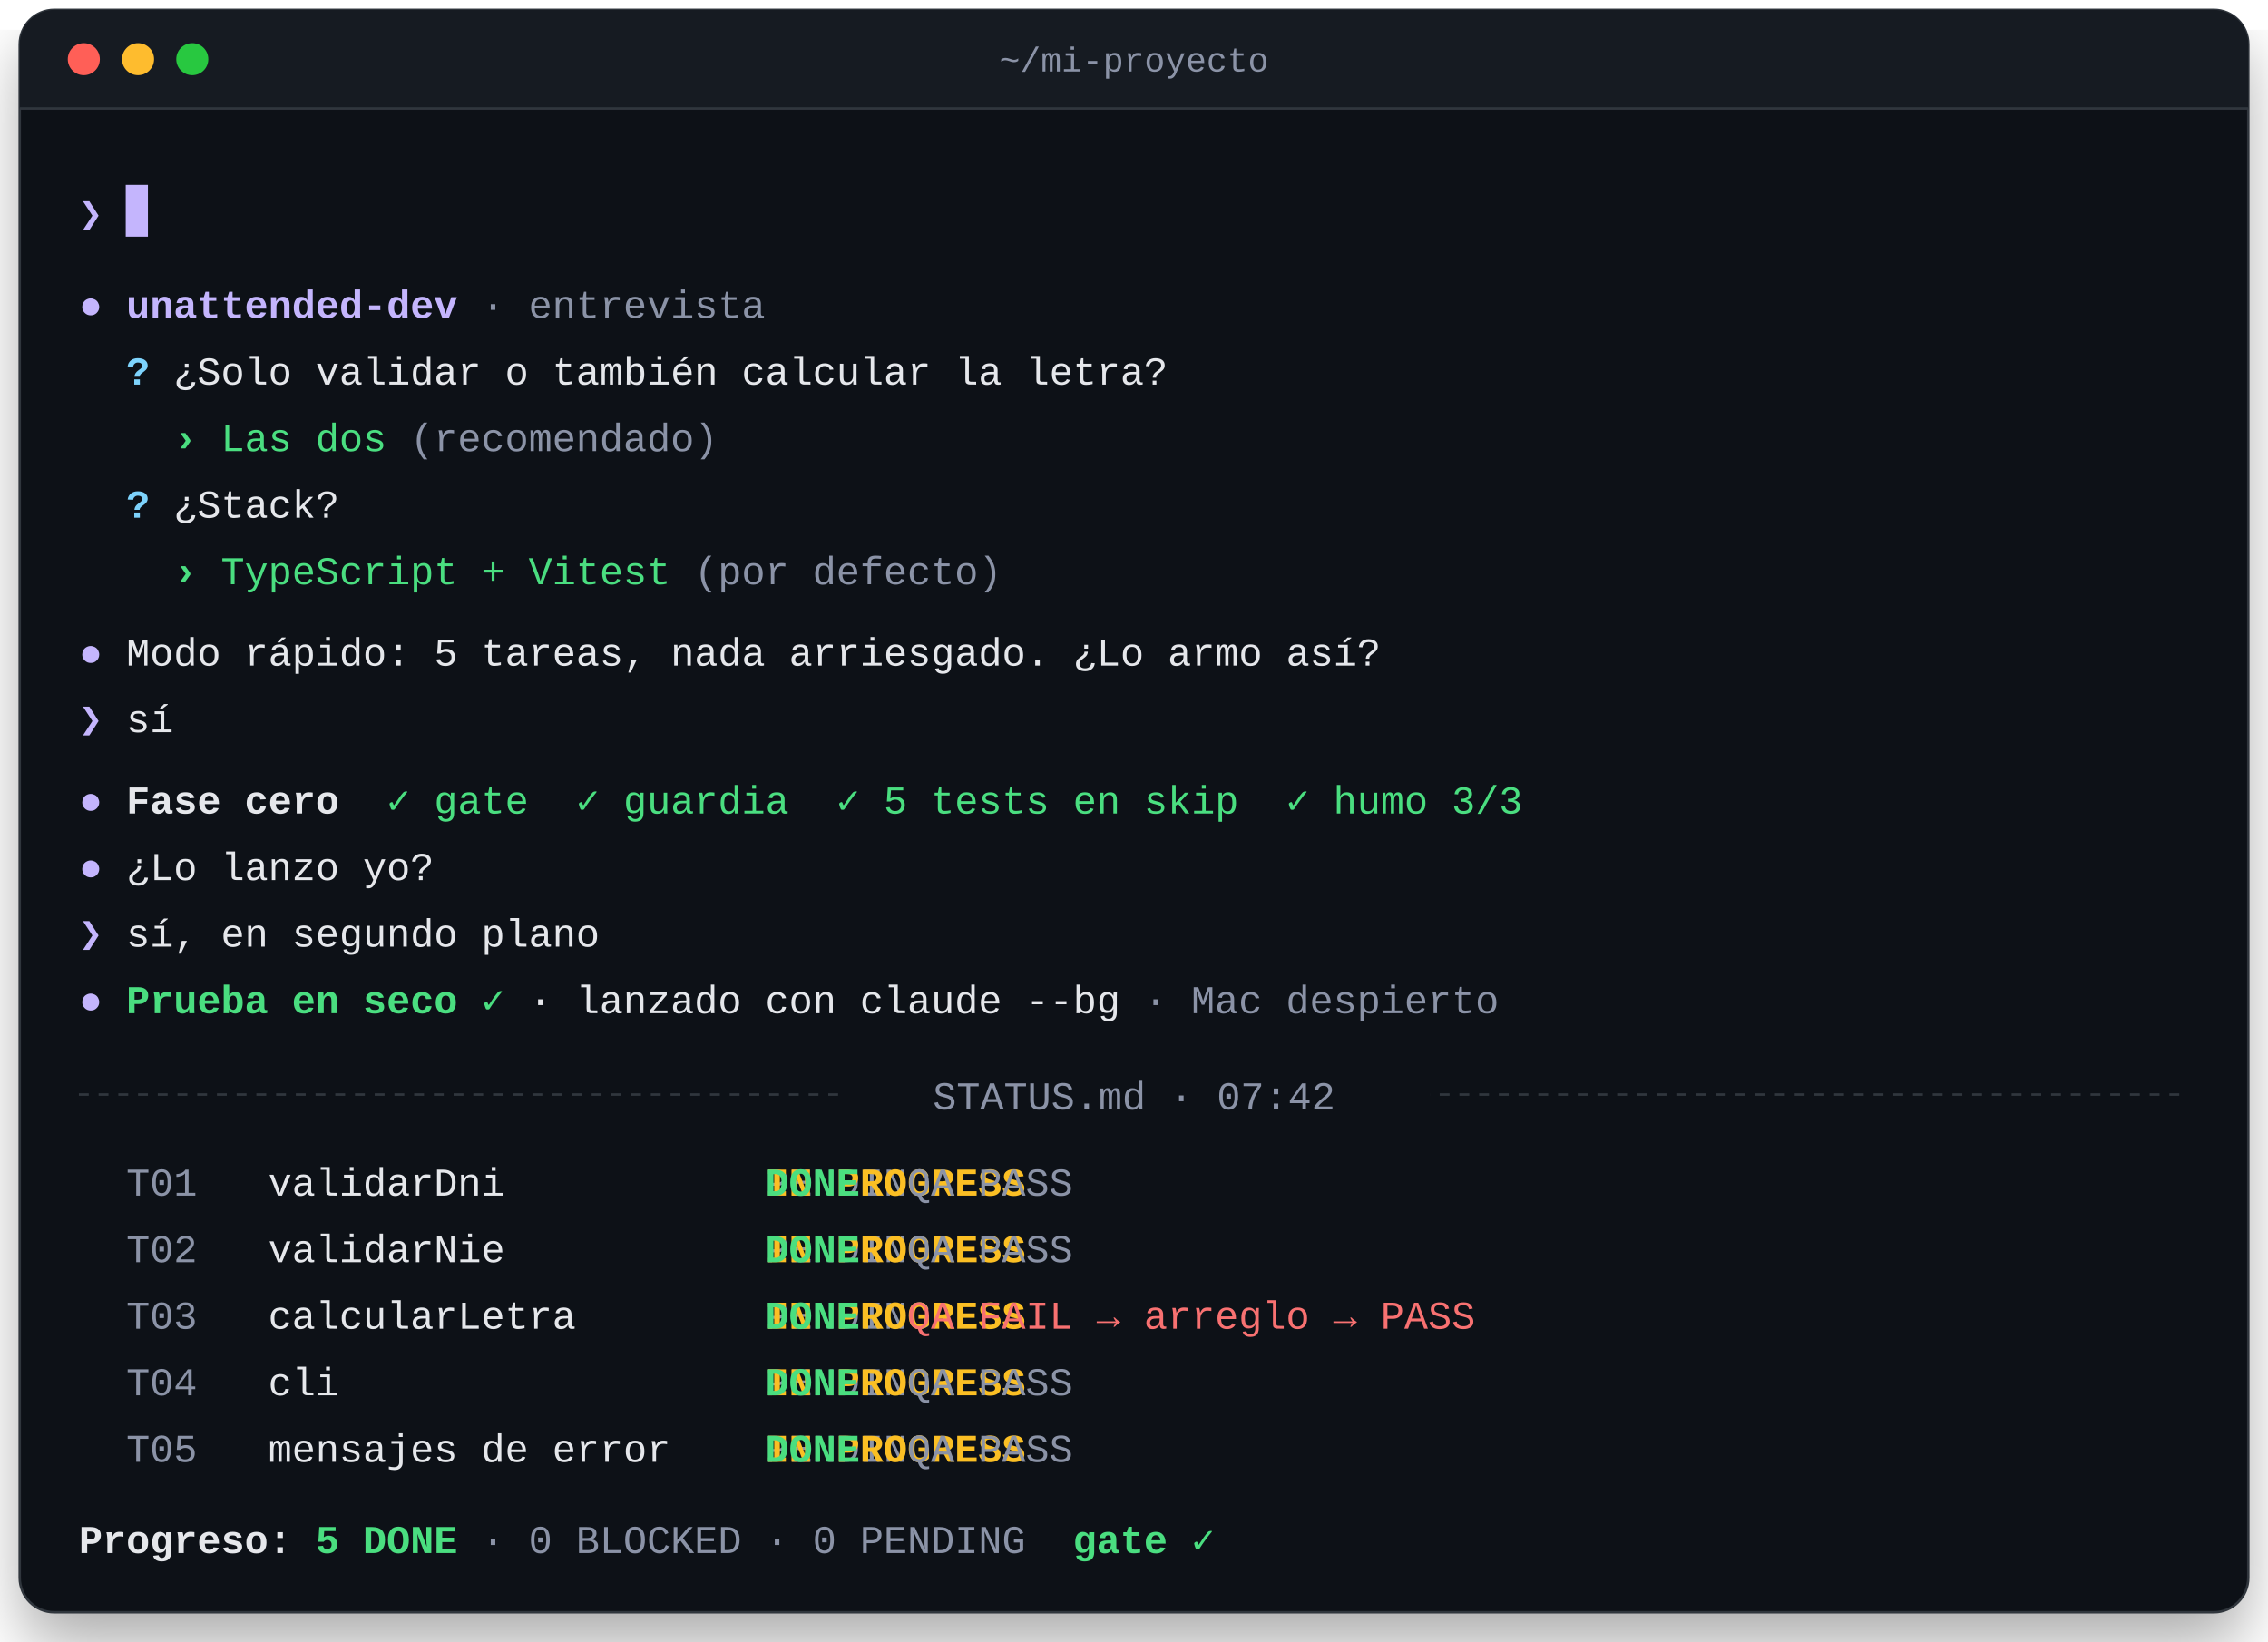
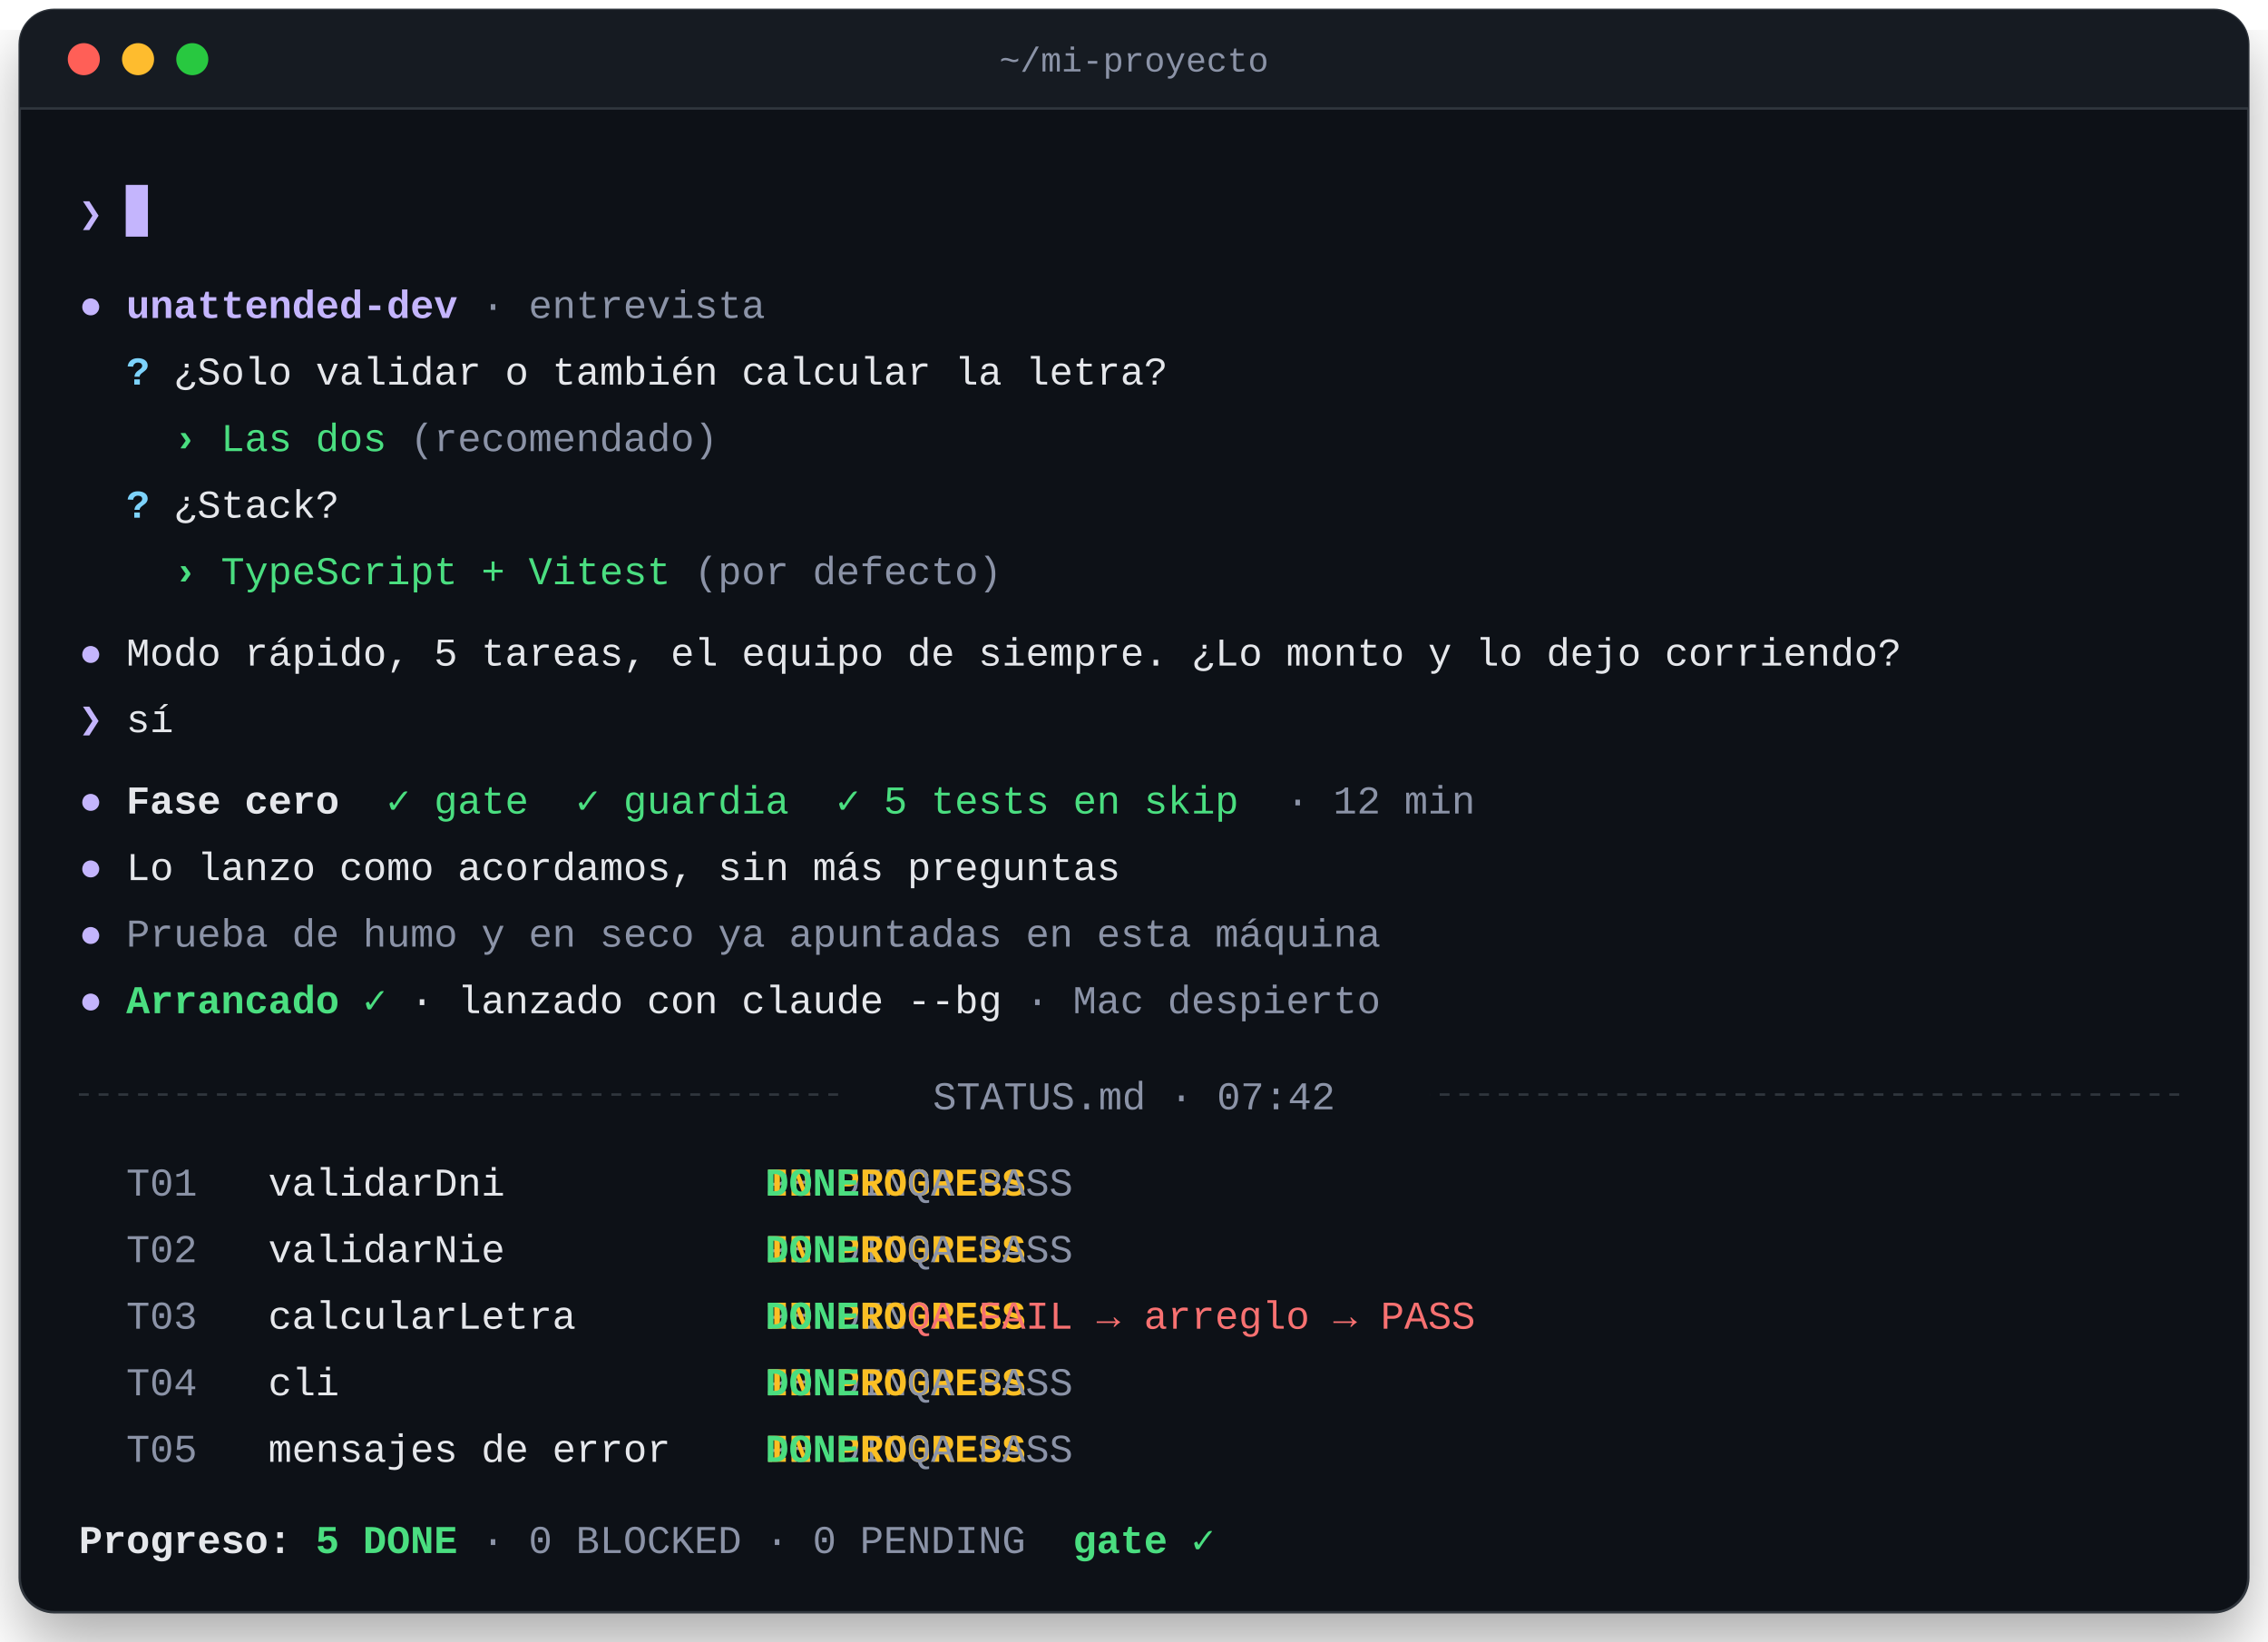
<svg xmlns="http://www.w3.org/2000/svg" viewBox="0 0 920 666" width="920" height="666" role="img" aria-label="Sesión de ejemplo: entrevista, fase cero, lanzamiento en segundo plano y una cola de cinco tareas terminada">
  <style>
  text { font-family: ui-monospace, SFMono-Regular, Menlo, Consolas, 'Liberation Mono', monospace; font-size: 16px; white-space: pre; }
  @keyframes a1{0%,0.87%{opacity:0} 1.96%,96.52%{opacity:1} 98.70%,100%{opacity:0}} .a1{animation:a1 23.0s linear infinite}
  @keyframes a2{0%,2.61%{transform:translateX(0)} 11.30%,100%{transform:translateX(398px)}} .a2{animation:a2 23.0s steps(41,end) infinite}
  @keyframes a3{0%,0.87%{opacity:0} 1.96%,12.61%{opacity:1} 13.48%,100%{opacity:0}} .a3{animation:a3 23.0s linear infinite}
  @keyframes a4{0%,13.04%{opacity:0} 14.13%,96.52%{opacity:1} 98.70%,100%{opacity:0}} .a4{animation:a4 23.0s linear infinite}
  @keyframes a5{0%,15.22%{opacity:0} 16.30%,96.52%{opacity:1} 98.70%,100%{opacity:0}} .a5{animation:a5 23.0s linear infinite}
  @keyframes a6{0%,17.39%{opacity:0} 18.48%,96.52%{opacity:1} 98.70%,100%{opacity:0}} .a6{animation:a6 23.0s linear infinite}
  @keyframes a7{0%,19.57%{opacity:0} 20.65%,96.52%{opacity:1} 98.70%,100%{opacity:0}} .a7{animation:a7 23.0s linear infinite}
  @keyframes a8{0%,21.74%{opacity:0} 22.83%,96.52%{opacity:1} 98.70%,100%{opacity:0}} .a8{animation:a8 23.0s linear infinite}
  @keyframes a9{0%,24.78%{opacity:0} 25.87%,96.52%{opacity:1} 98.70%,100%{opacity:0}} .a9{animation:a9 23.0s linear infinite}
  @keyframes a10{0%,27.83%{opacity:0} 28.91%,96.52%{opacity:1} 98.70%,100%{opacity:0}} .a10{animation:a10 23.0s linear infinite}
  @keyframes a11{0%,30.87%{opacity:0} 31.96%,96.52%{opacity:1} 98.70%,100%{opacity:0}} .a11{animation:a11 23.0s linear infinite}
  @keyframes a12{0%,33.91%{opacity:0} 35.00%,96.52%{opacity:1} 98.70%,100%{opacity:0}} .a12{animation:a12 23.0s linear infinite}
  @keyframes a13{0%,36.52%{opacity:0} 37.61%,96.52%{opacity:1} 98.70%,100%{opacity:0}} .a13{animation:a13 23.0s linear infinite}
  @keyframes a14{0%,39.57%{opacity:0} 40.65%,96.52%{opacity:1} 98.70%,100%{opacity:0}} .a14{animation:a14 23.0s linear infinite}
  @keyframes a15{0%,43.04%{opacity:0} 44.13%,96.52%{opacity:1} 98.70%,100%{opacity:0}} .a15{animation:a15 23.0s linear infinite}
  @keyframes a16{0%,44.78%{opacity:0} 45.87%,96.52%{opacity:1} 98.70%,100%{opacity:0}} .a16{animation:a16 23.0s linear infinite}
  @keyframes a17{0%,44.78%{opacity:0} 45.87%,46.52%{opacity:1} 47.39%,100%{opacity:0}} .a17{animation:a17 23.0s linear infinite}
  @keyframes a18{0%,46.52%{opacity:0} 47.61%,50.43%{opacity:1} 51.30%,100%{opacity:0}} .a18{animation:a18 23.0s linear infinite}
  @keyframes a19{0%,50.43%{opacity:0} 51.52%,96.52%{opacity:1} 98.70%,100%{opacity:0}} .a19{animation:a19 23.0s linear infinite}
  @keyframes a20{0%,44.78%{opacity:0} 45.87%,96.52%{opacity:1} 98.70%,100%{opacity:0}} .a20{animation:a20 23.0s linear infinite}
  @keyframes a21{0%,44.78%{opacity:0} 45.87%,51.09%{opacity:1} 51.96%,100%{opacity:0}} .a21{animation:a21 23.0s linear infinite}
  @keyframes a22{0%,51.09%{opacity:0} 52.17%,55.00%{opacity:1} 55.87%,100%{opacity:0}} .a22{animation:a22 23.0s linear infinite}
  @keyframes a23{0%,55.00%{opacity:0} 56.09%,96.52%{opacity:1} 98.70%,100%{opacity:0}} .a23{animation:a23 23.0s linear infinite}
  @keyframes a24{0%,44.78%{opacity:0} 45.87%,96.52%{opacity:1} 98.70%,100%{opacity:0}} .a24{animation:a24 23.0s linear infinite}
  @keyframes a25{0%,44.78%{opacity:0} 45.87%,55.65%{opacity:1} 56.52%,100%{opacity:0}} .a25{animation:a25 23.0s linear infinite}
  @keyframes a26{0%,55.65%{opacity:0} 56.74%,62.61%{opacity:1} 63.48%,100%{opacity:0}} .a26{animation:a26 23.0s linear infinite}
  @keyframes a27{0%,62.61%{opacity:0} 63.70%,96.52%{opacity:1} 98.70%,100%{opacity:0}} .a27{animation:a27 23.0s linear infinite}
  @keyframes a28{0%,44.78%{opacity:0} 45.87%,96.52%{opacity:1} 98.70%,100%{opacity:0}} .a28{animation:a28 23.0s linear infinite}
  @keyframes a29{0%,44.78%{opacity:0} 45.87%,63.26%{opacity:1} 64.13%,100%{opacity:0}} .a29{animation:a29 23.0s linear infinite}
  @keyframes a30{0%,63.26%{opacity:0} 64.35%,67.17%{opacity:1} 68.04%,100%{opacity:0}} .a30{animation:a30 23.0s linear infinite}
  @keyframes a31{0%,67.17%{opacity:0} 68.26%,96.52%{opacity:1} 98.70%,100%{opacity:0}} .a31{animation:a31 23.0s linear infinite}
  @keyframes a32{0%,44.78%{opacity:0} 45.87%,96.52%{opacity:1} 98.70%,100%{opacity:0}} .a32{animation:a32 23.0s linear infinite}
  @keyframes a33{0%,44.78%{opacity:0} 45.87%,67.83%{opacity:1} 68.70%,100%{opacity:0}} .a33{animation:a33 23.0s linear infinite}
  @keyframes a34{0%,67.83%{opacity:0} 68.91%,71.74%{opacity:1} 72.61%,100%{opacity:0}} .a34{animation:a34 23.0s linear infinite}
  @keyframes a35{0%,71.74%{opacity:0} 72.83%,96.52%{opacity:1} 98.70%,100%{opacity:0}} .a35{animation:a35 23.0s linear infinite}
  @keyframes a36{0%,73.70%{opacity:0} 74.78%,96.52%{opacity:1} 98.70%,100%{opacity:0}} .a36{animation:a36 23.0s linear infinite}
  @media (prefers-reduced-motion: reduce) { g { animation: none !important; } .tmp { display: none; } }
</style>
  <defs>
    <clipPath id="ventana">
      <rect x="9" y="45" width="902" height="608" />
    </clipPath>
    <filter id="sombra" x="-10%" y="-10%" width="120%" height="130%">
      <feDropShadow dx="0" dy="12" stdDeviation="14" flood-color="#000" flood-opacity=".35" />
    </filter>
  </defs>
  <rect x="8" y="4" width="904" height="650" rx="14" fill="#0d1117" filter="url(#sombra)" />
  <rect x="8" y="4" width="904" height="650" rx="14" fill="#0d1117" stroke="#30363d" />
  <path d="M8 18 a14 14 0 0 1 14 -14 h876 a14 14 0 0 1 14 14 v26 h-904 z" fill="#161b22" />
  <line x1="8" y1="44" x2="912" y2="44" stroke="#30363d" />
  <circle cx="34" cy="24" r="6.5" fill="#ff5f57" />
  <circle cx="56" cy="24" r="6.5" fill="#febc2e" />
  <circle cx="78" cy="24" r="6.5" fill="#28c840" />
  <text x="460.0" y="29" text-anchor="middle" fill="#8b93a7" style="font-size:14px">~/mi-proyecto</text>
  <g class="a1">
    <text x="32.0" y="92" fill="#c4b5fd" font-weight="700">❯</text>
    <text x="51.2" y="92" fill="#e5e7eb">quiero hacer una CLI que valide DNI y NIE</text>
  </g>
  <g clip-path="url(#ventana)" class="tmp">
    <g class="a2">
      <rect x="50" y="73" width="428" height="26" fill="#0d1117" />
      <rect class="a3" x="51" y="75" width="9" height="21" fill="#c4b5fd" />
    </g>
  </g>
  <g class="a4">
    <text x="32.0" y="129" fill="#c4b5fd">●</text>
    <text x="51.2" y="129" fill="#c4b5fd" font-weight="700">unattended-dev</text>
    <text x="195.2" y="129" fill="#8b93a7">· entrevista</text>
  </g>
  <g class="a5">
    <text x="51.2" y="156" fill="#7dd3fc" font-weight="700">?</text>
    <text x="70.4" y="156" fill="#e5e7eb">¿Solo validar o también calcular la letra?</text>
  </g>
  <g class="a6">
    <text x="70.4" y="183" fill="#4ade80" font-weight="700">›</text>
    <text x="89.6" y="183" fill="#4ade80">Las dos</text>
    <text x="166.4" y="183" fill="#8b93a7">(recomendado)</text>
  </g>
  <g class="a7">
    <text x="51.2" y="210" fill="#7dd3fc" font-weight="700">?</text>
    <text x="70.4" y="210" fill="#e5e7eb">¿Stack?</text>
  </g>
  <g class="a8">
    <text x="70.4" y="237" fill="#4ade80" font-weight="700">›</text>
    <text x="89.6" y="237" fill="#4ade80">TypeScript + Vitest</text>
    <text x="281.6" y="237" fill="#8b93a7">(por defecto)</text>
  </g>
  <g class="a9">
    <text x="32.0" y="270" fill="#c4b5fd">●</text>
-     <text x="51.2" y="270" fill="#e5e7eb">Modo rápido: 5 tareas, nada arriesgado. ¿Lo armo así?</text>
+     <text x="51.2" y="270" fill="#e5e7eb">Modo rápido, 5 tareas, el equipo de siempre. ¿Lo monto y lo dejo corriendo?</text>
  </g>
  <g class="a10">
    <text x="32.0" y="297" fill="#c4b5fd" font-weight="700">❯</text>
    <text x="51.2" y="297" fill="#e5e7eb">sí</text>
  </g>
  <g class="a11">
    <text x="32.0" y="330" fill="#c4b5fd">●</text>
    <text x="51.2" y="330" fill="#e5e7eb" font-weight="700">Fase cero</text>
    <text x="156.8" y="330" fill="#4ade80">✓ gate</text>
    <text x="233.6" y="330" fill="#4ade80">✓ guardia</text>
    <text x="339.2" y="330" fill="#4ade80">✓ 5 tests en skip</text>
-     <text x="521.6" y="330" fill="#4ade80">✓ humo 3/3</text>
+     <text x="521.6" y="330" fill="#8b93a7">· 12 min</text>
  </g>
  <g class="a12">
    <text x="32.0" y="357" fill="#c4b5fd">●</text>
-     <text x="51.2" y="357" fill="#e5e7eb">¿Lo lanzo yo?</text>
+     <text x="51.2" y="357" fill="#e5e7eb">Lo lanzo como acordamos, sin más preguntas</text>
  </g>
  <g class="a13">
-     <text x="32.0" y="384" fill="#c4b5fd" font-weight="700">❯</text>
-     <text x="51.2" y="384" fill="#e5e7eb">sí, en segundo plano</text>
+     <text x="32.0" y="384" fill="#c4b5fd">●</text>
+     <text x="51.2" y="384" fill="#8b93a7">Prueba de humo y en seco ya apuntadas en esta máquina</text>
  </g>
  <g class="a14">
    <text x="32.0" y="411" fill="#c4b5fd">●</text>
-     <text x="51.2" y="411" fill="#4ade80" font-weight="700">Prueba en seco ✓</text>
-     <text x="214.4" y="411" fill="#e5e7eb">· lanzado con claude --bg</text>
-     <text x="464.0" y="411" fill="#8b93a7">· Mac despierto</text>
+     <text x="51.2" y="411" fill="#4ade80" font-weight="700">Arrancado ✓</text>
+     <text x="166.4" y="411" fill="#e5e7eb">· lanzado con claude --bg</text>
+     <text x="416.0" y="411" fill="#8b93a7">· Mac despierto</text>
  </g>
  <g class="a15">
    <line x1="32" y1="444" x2="888" y2="444" stroke="#30363d" stroke-dasharray="4 4" />
    <rect x="340.0" y="430" width="240" height="28" fill="#0d1117" />
    <text x="460.0" y="450" text-anchor="middle" fill="#8b93a7">STATUS.md · 07:42</text>
  </g>
  <g class="a16">
    <text x="51.2" y="485" fill="#8b93a7">T01</text>
    <text x="108.8" y="485" fill="#e5e7eb">validarDni</text>
  </g>
  <g class="a17 tmp">
    <text x="310.4" y="485" fill="#8b93a7">PENDING</text>
  </g>
  <g class="a18 tmp">
    <text x="310.4" y="485" fill="#fbbf24" font-weight="700">IN PROGRESS</text>
  </g>
  <g class="a19">
    <text x="310.4" y="485" fill="#4ade80" font-weight="700">DONE</text>
    <text x="368.0" y="485" fill="#8b93a7">QA PASS</text>
  </g>
  <g class="a20">
    <text x="51.2" y="512" fill="#8b93a7">T02</text>
    <text x="108.8" y="512" fill="#e5e7eb">validarNie</text>
  </g>
  <g class="a21 tmp">
    <text x="310.4" y="512" fill="#8b93a7">PENDING</text>
  </g>
  <g class="a22 tmp">
    <text x="310.4" y="512" fill="#fbbf24" font-weight="700">IN PROGRESS</text>
  </g>
  <g class="a23">
    <text x="310.4" y="512" fill="#4ade80" font-weight="700">DONE</text>
    <text x="368.0" y="512" fill="#8b93a7">QA PASS</text>
  </g>
  <g class="a24">
    <text x="51.2" y="539" fill="#8b93a7">T03</text>
    <text x="108.8" y="539" fill="#e5e7eb">calcularLetra</text>
  </g>
  <g class="a25 tmp">
    <text x="310.4" y="539" fill="#8b93a7">PENDING</text>
  </g>
  <g class="a26 tmp">
    <text x="310.4" y="539" fill="#fbbf24" font-weight="700">IN PROGRESS</text>
  </g>
  <g class="a27">
    <text x="310.4" y="539" fill="#4ade80" font-weight="700">DONE</text>
    <text x="368.0" y="539" fill="#f87171">QA FAIL → arreglo → PASS</text>
  </g>
  <g class="a28">
    <text x="51.2" y="566" fill="#8b93a7">T04</text>
    <text x="108.8" y="566" fill="#e5e7eb">cli</text>
  </g>
  <g class="a29 tmp">
    <text x="310.4" y="566" fill="#8b93a7">PENDING</text>
  </g>
  <g class="a30 tmp">
    <text x="310.4" y="566" fill="#fbbf24" font-weight="700">IN PROGRESS</text>
  </g>
  <g class="a31">
    <text x="310.4" y="566" fill="#4ade80" font-weight="700">DONE</text>
    <text x="368.0" y="566" fill="#8b93a7">QA PASS</text>
  </g>
  <g class="a32">
    <text x="51.2" y="593" fill="#8b93a7">T05</text>
    <text x="108.8" y="593" fill="#e5e7eb">mensajes de error</text>
  </g>
  <g class="a33 tmp">
    <text x="310.4" y="593" fill="#8b93a7">PENDING</text>
  </g>
  <g class="a34 tmp">
    <text x="310.4" y="593" fill="#fbbf24" font-weight="700">IN PROGRESS</text>
  </g>
  <g class="a35">
    <text x="310.4" y="593" fill="#4ade80" font-weight="700">DONE</text>
    <text x="368.0" y="593" fill="#8b93a7">QA PASS</text>
  </g>
  <g class="a36">
    <text x="32.0" y="630" fill="#e5e7eb" font-weight="700">Progreso:</text>
    <text x="128.0" y="630" fill="#4ade80" font-weight="700">5 DONE</text>
    <text x="195.2" y="630" fill="#8b93a7">· 0 BLOCKED · 0 PENDING</text>
    <text x="435.2" y="630" fill="#4ade80" font-weight="700">gate ✓</text>
  </g>
</svg>
